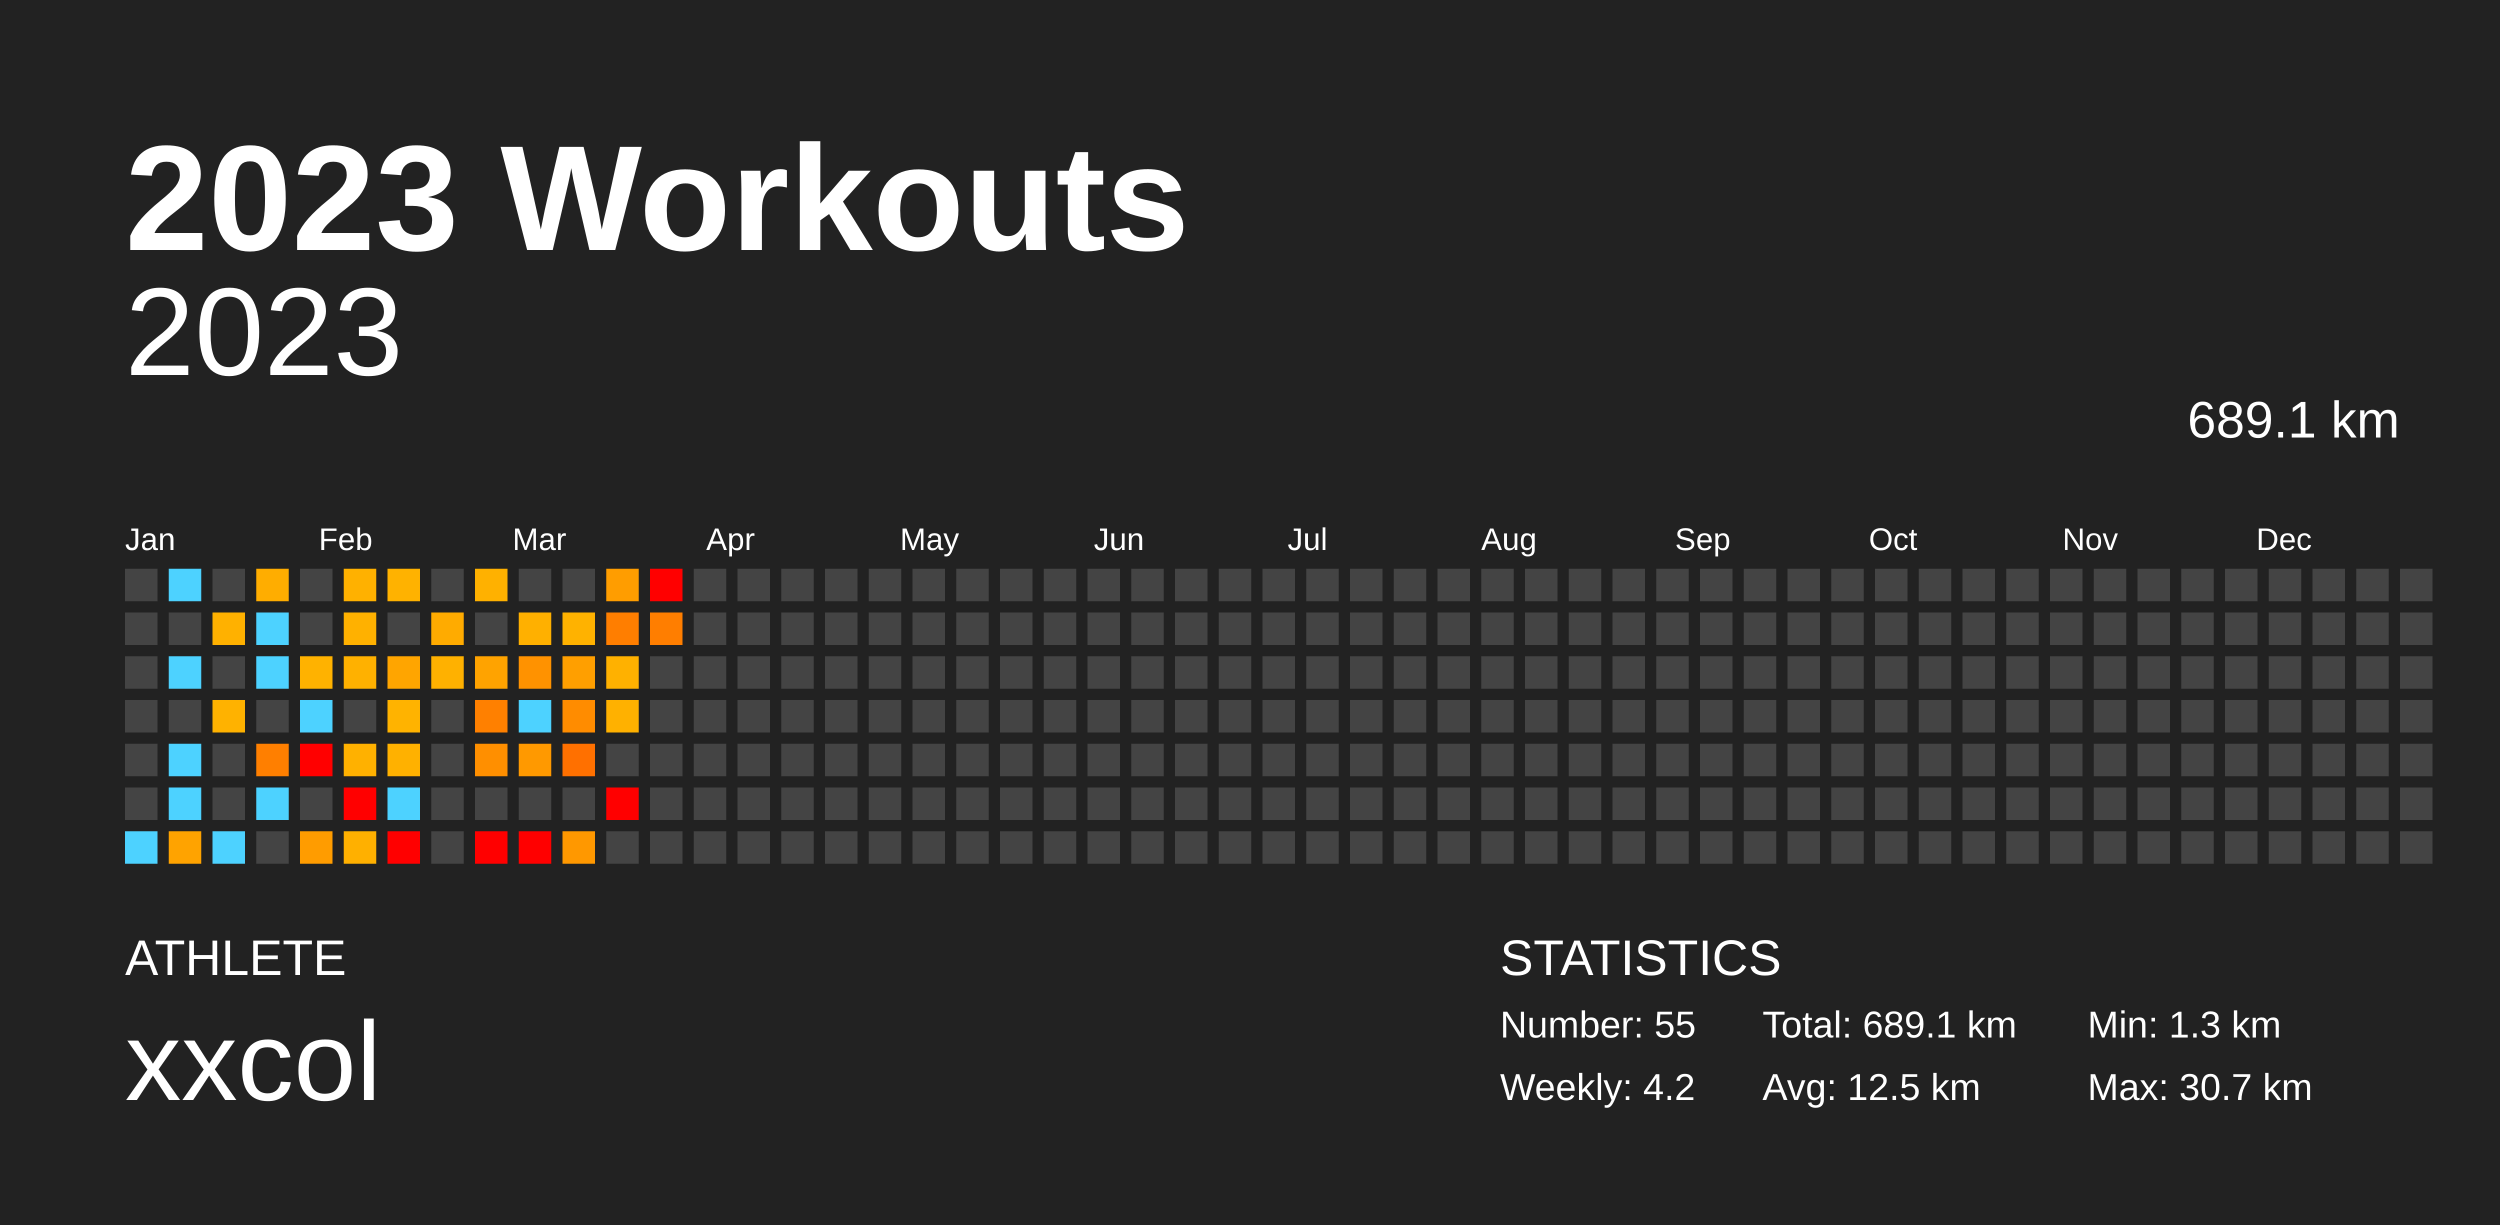
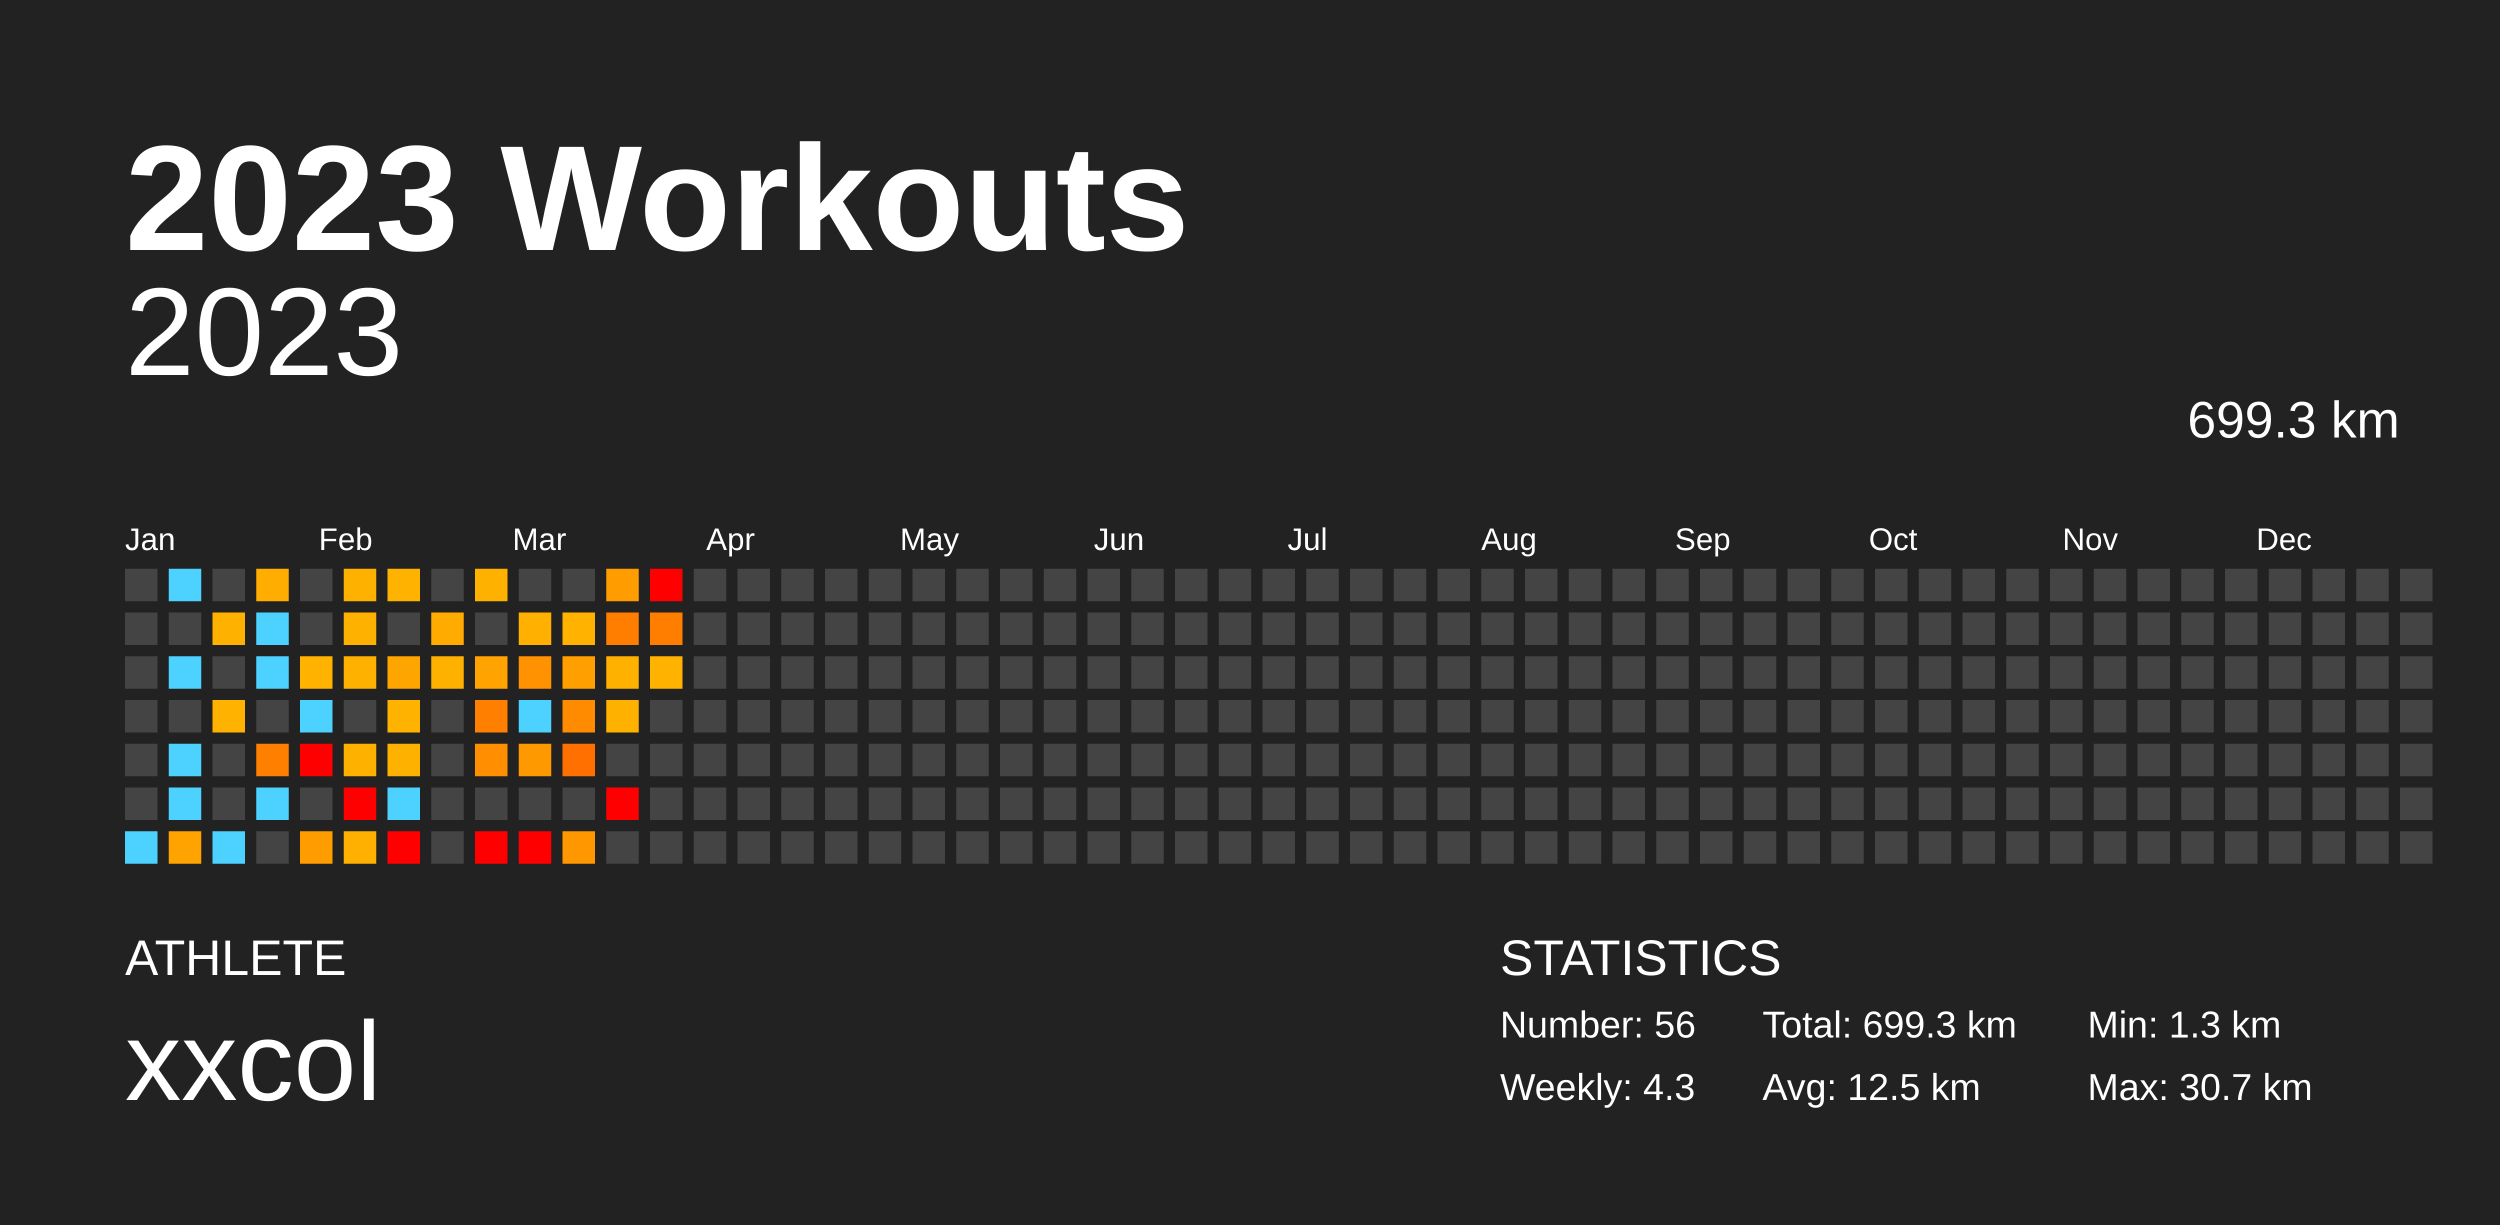
<svg xmlns="http://www.w3.org/2000/svg" baseProfile="full" height="98mm" version="1.1" viewBox="0,0,200,98" width="200mm">
  <defs />
  <rect fill="#222222" height="98" width="200" x="0" y="0" />
  <text fill="#FFFFFF" style="font-size:12px; font-family:Arial; font-weight:bold;" x="10" y="20">2023 Workouts</text>
  <text fill="#FFFFFF" style="font-size:4px; font-family:Arial" x="10" y="78">ATHLETE</text>
  <text fill="#FFFFFF" style="font-size:9px; font-family:Arial" x="10" y="88">xxcol</text>
  <text fill="#FFFFFF" style="font-size:4px; font-family:Arial" x="120" y="78">STATISTICS</text>
-   <text fill="#FFFFFF" style="font-size:3px; font-family:Arial" x="120" y="83">Number: 55</text>
-   <text fill="#FFFFFF" style="font-size:3px; font-family:Arial" x="120" y="88">Weekly: 4.2</text>
-   <text fill="#FFFFFF" style="font-size:3px; font-family:Arial" x="141" y="83">Total: 689.1 km</text>
+   <text fill="#FFFFFF" style="font-size:3px; font-family:Arial" x="120" y="83">Number: 56</text>
+   <text fill="#FFFFFF" style="font-size:3px; font-family:Arial" x="120" y="88">Weekly: 4.3</text>
+   <text fill="#FFFFFF" style="font-size:3px; font-family:Arial" x="141" y="83">Total: 699.3 km</text>
  <text fill="#FFFFFF" style="font-size:3px; font-family:Arial" x="141" y="88">Avg: 12.5 km</text>
  <text fill="#FFFFFF" style="font-size:3px; font-family:Arial" x="167" y="83">Min: 1.3 km</text>
  <text fill="#FFFFFF" style="font-size:3px; font-family:Arial" x="167" y="88">Max: 30.7 km</text>
  <text alignment-baseline="hanging" fill="#FFFFFF" style="font-size:10.0px; font-family:Arial;" x="10" y="30">2023</text>
-   <text alignment-baseline="hanging" fill="#FFFFFF" style="font-size:4.125px; font-family:Arial;" x="175" y="35">689.1 km</text>
+   <text alignment-baseline="hanging" fill="#FFFFFF" style="font-size:4.125px; font-family:Arial;" x="175" y="35">699.3 km</text>
  <text fill="#FFFFFF" style="font-size:2.5px; font-family:Arial" x="10.0" y="44">Jan</text>
  <text fill="#FFFFFF" style="font-size:2.5px; font-family:Arial" x="25.5" y="44">Feb</text>
  <text fill="#FFFFFF" style="font-size:2.5px; font-family:Arial" x="41.0" y="44">Mar</text>
  <text fill="#FFFFFF" style="font-size:2.5px; font-family:Arial" x="56.5" y="44">Apr</text>
  <text fill="#FFFFFF" style="font-size:2.5px; font-family:Arial" x="72.0" y="44">May</text>
  <text fill="#FFFFFF" style="font-size:2.5px; font-family:Arial" x="87.5" y="44">Jun</text>
  <text fill="#FFFFFF" style="font-size:2.5px; font-family:Arial" x="103.0" y="44">Jul</text>
  <text fill="#FFFFFF" style="font-size:2.5px; font-family:Arial" x="118.5" y="44">Aug</text>
  <text fill="#FFFFFF" style="font-size:2.5px; font-family:Arial" x="134.0" y="44">Sep</text>
  <text fill="#FFFFFF" style="font-size:2.5px; font-family:Arial" x="149.5" y="44">Oct</text>
  <text fill="#FFFFFF" style="font-size:2.5px; font-family:Arial" x="165.0" y="44">Nov</text>
  <text fill="#FFFFFF" style="font-size:2.5px; font-family:Arial" x="180.5" y="44">Dec</text>
  <rect fill="#444444" height="2.6" width="2.6" x="10.0" y="45.5" />
  <rect fill="#444444" height="2.6" width="2.6" x="10.0" y="49.0" />
  <rect fill="#444444" height="2.6" width="2.6" x="10.0" y="52.5" />
  <rect fill="#444444" height="2.6" width="2.6" x="10.0" y="56.0" />
  <rect fill="#444444" height="2.6" width="2.6" x="10.0" y="59.5" />
  <rect fill="#444444" height="2.6" width="2.6" x="10.0" y="63.0" />
  <rect fill="#4dd2ff" height="2.6" width="2.6" x="10.0" y="66.5" />
  <rect fill="#4dd2ff" height="2.6" width="2.6" x="13.5" y="45.5" />
  <rect fill="#444444" height="2.6" width="2.6" x="13.5" y="49.0" />
  <rect fill="#4dd2ff" height="2.6" width="2.6" x="13.5" y="52.5" />
  <rect fill="#444444" height="2.6" width="2.6" x="13.5" y="56.0" />
  <rect fill="#4dd2ff" height="2.6" width="2.6" x="13.5" y="59.5" />
  <rect fill="#4dd2ff" height="2.6" width="2.6" x="13.5" y="63.0" />
  <rect fill="#ffa300" height="2.6" width="2.6" x="13.5" y="66.5" />
  <rect fill="#444444" height="2.6" width="2.6" x="17.0" y="45.5" />
  <rect fill="#ffb100" height="2.6" width="2.6" x="17.0" y="49.0" />
  <rect fill="#444444" height="2.6" width="2.6" x="17.0" y="52.5" />
  <rect fill="#ffb200" height="2.6" width="2.6" x="17.0" y="56.0" />
  <rect fill="#444444" height="2.6" width="2.6" x="17.0" y="59.5" />
  <rect fill="#444444" height="2.6" width="2.6" x="17.0" y="63.0" />
  <rect fill="#4dd2ff" height="2.6" width="2.6" x="17.0" y="66.5" />
  <rect fill="#ffad00" height="2.6" width="2.6" x="20.5" y="45.5" />
  <rect fill="#4dd2ff" height="2.6" width="2.6" x="20.5" y="49.0" />
  <rect fill="#4dd2ff" height="2.6" width="2.6" x="20.5" y="52.5" />
  <rect fill="#444444" height="2.6" width="2.6" x="20.5" y="56.0" />
  <rect fill="#ff7f00" height="2.6" width="2.6" x="20.5" y="59.5" />
  <rect fill="#4dd2ff" height="2.6" width="2.6" x="20.5" y="63.0" />
  <rect fill="#444444" height="2.6" width="2.6" x="20.5" y="66.5" />
  <rect fill="#444444" height="2.6" width="2.6" x="24.0" y="45.5" />
  <rect fill="#444444" height="2.6" width="2.6" x="24.0" y="49.0" />
  <rect fill="#ffb200" height="2.6" width="2.6" x="24.0" y="52.5" />
  <rect fill="#4dd2ff" height="2.6" width="2.6" x="24.0" y="56.0" />
  <rect fill="red" height="2.6" width="2.6" x="24.0" y="59.5" />
  <rect fill="#444444" height="2.6" width="2.6" x="24.0" y="63.0" />
  <rect fill="#ff9c00" height="2.6" width="2.6" x="24.0" y="66.5" />
  <rect fill="#ffb100" height="2.6" width="2.6" x="27.5" y="45.5" />
  <rect fill="#ffb100" height="2.6" width="2.6" x="27.5" y="49.0" />
  <rect fill="#ffb100" height="2.6" width="2.6" x="27.5" y="52.5" />
  <rect fill="#444444" height="2.6" width="2.6" x="27.5" y="56.0" />
  <rect fill="#ffb100" height="2.6" width="2.6" x="27.5" y="59.5" />
  <rect fill="red" height="2.6" width="2.6" x="27.5" y="63.0" />
  <rect fill="#ffb000" height="2.6" width="2.6" x="27.5" y="66.5" />
  <rect fill="#ffb200" height="2.6" width="2.6" x="31.0" y="45.5" />
  <rect fill="#444444" height="2.6" width="2.6" x="31.0" y="49.0" />
  <rect fill="#ffa500" height="2.6" width="2.6" x="31.0" y="52.5" />
  <rect fill="#ffb300" height="2.6" width="2.6" x="31.0" y="56.0" />
  <rect fill="#ffb100" height="2.6" width="2.6" x="31.0" y="59.5" />
  <rect fill="#4dd2ff" height="2.6" width="2.6" x="31.0" y="63.0" />
  <rect fill="red" height="2.6" width="2.6" x="31.0" y="66.5" />
  <rect fill="#444444" height="2.6" width="2.6" x="34.5" y="45.5" />
  <rect fill="#ffab00" height="2.6" width="2.6" x="34.5" y="49.0" />
  <rect fill="#ffb100" height="2.6" width="2.6" x="34.5" y="52.5" />
  <rect fill="#444444" height="2.6" width="2.6" x="34.5" y="56.0" />
  <rect fill="#444444" height="2.6" width="2.6" x="34.5" y="59.5" />
  <rect fill="#444444" height="2.6" width="2.6" x="34.5" y="63.0" />
  <rect fill="#444444" height="2.6" width="2.6" x="34.5" y="66.5" />
  <rect fill="#ffb100" height="2.6" width="2.6" x="38.0" y="45.5" />
  <rect fill="#444444" height="2.6" width="2.6" x="38.0" y="49.0" />
  <rect fill="#ffa300" height="2.6" width="2.6" x="38.0" y="52.5" />
  <rect fill="#ff8000" height="2.6" width="2.6" x="38.0" y="56.0" />
  <rect fill="#ff8f00" height="2.6" width="2.6" x="38.0" y="59.5" />
  <rect fill="#444444" height="2.6" width="2.6" x="38.0" y="63.0" />
  <rect fill="red" height="2.6" width="2.6" x="38.0" y="66.5" />
  <rect fill="#444444" height="2.6" width="2.6" x="41.5" y="45.5" />
  <rect fill="#ffb000" height="2.6" width="2.6" x="41.5" y="49.0" />
  <rect fill="#ff9200" height="2.6" width="2.6" x="41.5" y="52.5" />
  <rect fill="#4dd2ff" height="2.6" width="2.6" x="41.5" y="56.0" />
  <rect fill="#ff9900" height="2.6" width="2.6" x="41.5" y="59.5" />
  <rect fill="#444444" height="2.6" width="2.6" x="41.5" y="63.0" />
  <rect fill="red" height="2.6" width="2.6" x="41.5" y="66.5" />
  <rect fill="#444444" height="2.6" width="2.6" x="45.0" y="45.5" />
  <rect fill="#ffb200" height="2.6" width="2.6" x="45.0" y="49.0" />
  <rect fill="#ff9f00" height="2.6" width="2.6" x="45.0" y="52.5" />
  <rect fill="#ff8c00" height="2.6" width="2.6" x="45.0" y="56.0" />
  <rect fill="#ff7000" height="2.6" width="2.6" x="45.0" y="59.5" />
  <rect fill="#444444" height="2.6" width="2.6" x="45.0" y="63.0" />
  <rect fill="#ff9800" height="2.6" width="2.6" x="45.0" y="66.5" />
  <rect fill="#ff9d00" height="2.6" width="2.6" x="48.5" y="45.5" />
  <rect fill="#ff7e00" height="2.6" width="2.6" x="48.5" y="49.0" />
  <rect fill="#ffb100" height="2.6" width="2.6" x="48.5" y="52.5" />
  <rect fill="#ffb100" height="2.6" width="2.6" x="48.5" y="56.0" />
  <rect fill="#444444" height="2.6" width="2.6" x="48.5" y="59.5" />
  <rect fill="red" height="2.6" width="2.6" x="48.5" y="63.0" />
  <rect fill="#444444" height="2.6" width="2.6" x="48.5" y="66.5" />
  <rect fill="red" height="2.6" width="2.6" x="52.0" y="45.5" />
  <rect fill="#ff7e00" height="2.6" width="2.6" x="52.0" y="49.0" />
-   <rect fill="#444444" height="2.6" width="2.6" x="52.0" y="52.5" />
+   <rect fill="#ffb200" height="2.6" width="2.6" x="52.0" y="52.5" />
  <rect fill="#444444" height="2.6" width="2.6" x="52.0" y="56.0" />
  <rect fill="#444444" height="2.6" width="2.6" x="52.0" y="59.5" />
  <rect fill="#444444" height="2.6" width="2.6" x="52.0" y="63.0" />
  <rect fill="#444444" height="2.6" width="2.6" x="52.0" y="66.5" />
  <rect fill="#444444" height="2.6" width="2.6" x="55.5" y="45.5" />
  <rect fill="#444444" height="2.6" width="2.6" x="55.5" y="49.0" />
  <rect fill="#444444" height="2.6" width="2.6" x="55.5" y="52.5" />
  <rect fill="#444444" height="2.6" width="2.6" x="55.5" y="56.0" />
  <rect fill="#444444" height="2.6" width="2.6" x="55.5" y="59.5" />
  <rect fill="#444444" height="2.6" width="2.6" x="55.5" y="63.0" />
  <rect fill="#444444" height="2.6" width="2.6" x="55.5" y="66.5" />
  <rect fill="#444444" height="2.6" width="2.6" x="59.0" y="45.5" />
  <rect fill="#444444" height="2.6" width="2.6" x="59.0" y="49.0" />
  <rect fill="#444444" height="2.6" width="2.6" x="59.0" y="52.5" />
  <rect fill="#444444" height="2.6" width="2.6" x="59.0" y="56.0" />
  <rect fill="#444444" height="2.6" width="2.6" x="59.0" y="59.5" />
  <rect fill="#444444" height="2.6" width="2.6" x="59.0" y="63.0" />
  <rect fill="#444444" height="2.6" width="2.6" x="59.0" y="66.5" />
  <rect fill="#444444" height="2.6" width="2.6" x="62.5" y="45.5" />
  <rect fill="#444444" height="2.6" width="2.6" x="62.5" y="49.0" />
  <rect fill="#444444" height="2.6" width="2.6" x="62.5" y="52.5" />
  <rect fill="#444444" height="2.6" width="2.6" x="62.5" y="56.0" />
  <rect fill="#444444" height="2.6" width="2.6" x="62.5" y="59.5" />
  <rect fill="#444444" height="2.6" width="2.6" x="62.5" y="63.0" />
  <rect fill="#444444" height="2.6" width="2.6" x="62.5" y="66.5" />
  <rect fill="#444444" height="2.6" width="2.6" x="66.0" y="45.5" />
  <rect fill="#444444" height="2.6" width="2.6" x="66.0" y="49.0" />
  <rect fill="#444444" height="2.6" width="2.6" x="66.0" y="52.5" />
  <rect fill="#444444" height="2.6" width="2.6" x="66.0" y="56.0" />
  <rect fill="#444444" height="2.6" width="2.6" x="66.0" y="59.5" />
  <rect fill="#444444" height="2.6" width="2.6" x="66.0" y="63.0" />
  <rect fill="#444444" height="2.6" width="2.6" x="66.0" y="66.5" />
  <rect fill="#444444" height="2.6" width="2.6" x="69.5" y="45.5" />
  <rect fill="#444444" height="2.6" width="2.6" x="69.5" y="49.0" />
  <rect fill="#444444" height="2.6" width="2.6" x="69.5" y="52.5" />
  <rect fill="#444444" height="2.6" width="2.6" x="69.5" y="56.0" />
  <rect fill="#444444" height="2.6" width="2.6" x="69.5" y="59.5" />
  <rect fill="#444444" height="2.6" width="2.6" x="69.5" y="63.0" />
  <rect fill="#444444" height="2.6" width="2.6" x="69.5" y="66.5" />
  <rect fill="#444444" height="2.6" width="2.6" x="73.0" y="45.5" />
  <rect fill="#444444" height="2.6" width="2.6" x="73.0" y="49.0" />
  <rect fill="#444444" height="2.6" width="2.6" x="73.0" y="52.5" />
  <rect fill="#444444" height="2.6" width="2.6" x="73.0" y="56.0" />
  <rect fill="#444444" height="2.6" width="2.6" x="73.0" y="59.5" />
  <rect fill="#444444" height="2.6" width="2.6" x="73.0" y="63.0" />
  <rect fill="#444444" height="2.6" width="2.6" x="73.0" y="66.5" />
  <rect fill="#444444" height="2.6" width="2.6" x="76.5" y="45.5" />
  <rect fill="#444444" height="2.6" width="2.6" x="76.5" y="49.0" />
  <rect fill="#444444" height="2.6" width="2.6" x="76.5" y="52.5" />
  <rect fill="#444444" height="2.6" width="2.6" x="76.5" y="56.0" />
  <rect fill="#444444" height="2.6" width="2.6" x="76.5" y="59.5" />
  <rect fill="#444444" height="2.6" width="2.6" x="76.5" y="63.0" />
  <rect fill="#444444" height="2.6" width="2.6" x="76.5" y="66.5" />
  <rect fill="#444444" height="2.6" width="2.6" x="80.0" y="45.5" />
  <rect fill="#444444" height="2.6" width="2.6" x="80.0" y="49.0" />
  <rect fill="#444444" height="2.6" width="2.6" x="80.0" y="52.5" />
  <rect fill="#444444" height="2.6" width="2.6" x="80.0" y="56.0" />
  <rect fill="#444444" height="2.6" width="2.6" x="80.0" y="59.5" />
  <rect fill="#444444" height="2.6" width="2.6" x="80.0" y="63.0" />
  <rect fill="#444444" height="2.6" width="2.6" x="80.0" y="66.5" />
  <rect fill="#444444" height="2.6" width="2.6" x="83.5" y="45.5" />
  <rect fill="#444444" height="2.6" width="2.6" x="83.5" y="49.0" />
  <rect fill="#444444" height="2.6" width="2.6" x="83.5" y="52.5" />
  <rect fill="#444444" height="2.6" width="2.6" x="83.5" y="56.0" />
  <rect fill="#444444" height="2.6" width="2.6" x="83.5" y="59.5" />
  <rect fill="#444444" height="2.6" width="2.6" x="83.5" y="63.0" />
  <rect fill="#444444" height="2.6" width="2.6" x="83.5" y="66.5" />
  <rect fill="#444444" height="2.6" width="2.6" x="87.0" y="45.5" />
  <rect fill="#444444" height="2.6" width="2.6" x="87.0" y="49.0" />
  <rect fill="#444444" height="2.6" width="2.6" x="87.0" y="52.5" />
  <rect fill="#444444" height="2.6" width="2.6" x="87.0" y="56.0" />
  <rect fill="#444444" height="2.6" width="2.6" x="87.0" y="59.5" />
  <rect fill="#444444" height="2.6" width="2.6" x="87.0" y="63.0" />
  <rect fill="#444444" height="2.6" width="2.6" x="87.0" y="66.5" />
  <rect fill="#444444" height="2.6" width="2.6" x="90.5" y="45.5" />
  <rect fill="#444444" height="2.6" width="2.6" x="90.5" y="49.0" />
  <rect fill="#444444" height="2.6" width="2.6" x="90.5" y="52.5" />
  <rect fill="#444444" height="2.6" width="2.6" x="90.5" y="56.0" />
  <rect fill="#444444" height="2.6" width="2.6" x="90.5" y="59.5" />
  <rect fill="#444444" height="2.6" width="2.6" x="90.5" y="63.0" />
  <rect fill="#444444" height="2.6" width="2.6" x="90.5" y="66.5" />
  <rect fill="#444444" height="2.6" width="2.6" x="94.0" y="45.5" />
  <rect fill="#444444" height="2.6" width="2.6" x="94.0" y="49.0" />
  <rect fill="#444444" height="2.6" width="2.6" x="94.0" y="52.5" />
  <rect fill="#444444" height="2.6" width="2.6" x="94.0" y="56.0" />
  <rect fill="#444444" height="2.6" width="2.6" x="94.0" y="59.5" />
  <rect fill="#444444" height="2.6" width="2.6" x="94.0" y="63.0" />
  <rect fill="#444444" height="2.6" width="2.6" x="94.0" y="66.5" />
  <rect fill="#444444" height="2.6" width="2.6" x="97.5" y="45.5" />
  <rect fill="#444444" height="2.6" width="2.6" x="97.5" y="49.0" />
  <rect fill="#444444" height="2.6" width="2.6" x="97.5" y="52.5" />
  <rect fill="#444444" height="2.6" width="2.6" x="97.5" y="56.0" />
  <rect fill="#444444" height="2.6" width="2.6" x="97.5" y="59.5" />
  <rect fill="#444444" height="2.6" width="2.6" x="97.5" y="63.0" />
  <rect fill="#444444" height="2.6" width="2.6" x="97.5" y="66.5" />
  <rect fill="#444444" height="2.6" width="2.6" x="101.0" y="45.5" />
  <rect fill="#444444" height="2.6" width="2.6" x="101.0" y="49.0" />
  <rect fill="#444444" height="2.6" width="2.6" x="101.0" y="52.5" />
  <rect fill="#444444" height="2.6" width="2.6" x="101.0" y="56.0" />
  <rect fill="#444444" height="2.6" width="2.6" x="101.0" y="59.5" />
  <rect fill="#444444" height="2.6" width="2.6" x="101.0" y="63.0" />
  <rect fill="#444444" height="2.6" width="2.6" x="101.0" y="66.5" />
  <rect fill="#444444" height="2.6" width="2.6" x="104.5" y="45.5" />
  <rect fill="#444444" height="2.6" width="2.6" x="104.5" y="49.0" />
  <rect fill="#444444" height="2.6" width="2.6" x="104.5" y="52.5" />
  <rect fill="#444444" height="2.6" width="2.6" x="104.5" y="56.0" />
  <rect fill="#444444" height="2.6" width="2.6" x="104.5" y="59.5" />
  <rect fill="#444444" height="2.6" width="2.6" x="104.5" y="63.0" />
  <rect fill="#444444" height="2.6" width="2.6" x="104.5" y="66.5" />
  <rect fill="#444444" height="2.6" width="2.6" x="108.0" y="45.5" />
  <rect fill="#444444" height="2.6" width="2.6" x="108.0" y="49.0" />
  <rect fill="#444444" height="2.6" width="2.6" x="108.0" y="52.5" />
  <rect fill="#444444" height="2.6" width="2.6" x="108.0" y="56.0" />
  <rect fill="#444444" height="2.6" width="2.6" x="108.0" y="59.5" />
  <rect fill="#444444" height="2.6" width="2.6" x="108.0" y="63.0" />
  <rect fill="#444444" height="2.6" width="2.6" x="108.0" y="66.5" />
  <rect fill="#444444" height="2.6" width="2.6" x="111.5" y="45.5" />
  <rect fill="#444444" height="2.6" width="2.6" x="111.5" y="49.0" />
  <rect fill="#444444" height="2.6" width="2.6" x="111.5" y="52.5" />
  <rect fill="#444444" height="2.6" width="2.6" x="111.5" y="56.0" />
  <rect fill="#444444" height="2.6" width="2.6" x="111.5" y="59.5" />
  <rect fill="#444444" height="2.6" width="2.6" x="111.5" y="63.0" />
  <rect fill="#444444" height="2.6" width="2.6" x="111.5" y="66.5" />
  <rect fill="#444444" height="2.6" width="2.6" x="115.0" y="45.5" />
  <rect fill="#444444" height="2.6" width="2.6" x="115.0" y="49.0" />
  <rect fill="#444444" height="2.6" width="2.6" x="115.0" y="52.5" />
  <rect fill="#444444" height="2.6" width="2.6" x="115.0" y="56.0" />
  <rect fill="#444444" height="2.6" width="2.6" x="115.0" y="59.5" />
  <rect fill="#444444" height="2.6" width="2.6" x="115.0" y="63.0" />
  <rect fill="#444444" height="2.6" width="2.6" x="115.0" y="66.5" />
  <rect fill="#444444" height="2.6" width="2.6" x="118.5" y="45.5" />
  <rect fill="#444444" height="2.6" width="2.6" x="118.5" y="49.0" />
  <rect fill="#444444" height="2.6" width="2.6" x="118.5" y="52.5" />
  <rect fill="#444444" height="2.6" width="2.6" x="118.5" y="56.0" />
  <rect fill="#444444" height="2.6" width="2.6" x="118.5" y="59.5" />
  <rect fill="#444444" height="2.6" width="2.6" x="118.5" y="63.0" />
  <rect fill="#444444" height="2.6" width="2.6" x="118.5" y="66.5" />
  <rect fill="#444444" height="2.6" width="2.6" x="122.0" y="45.5" />
  <rect fill="#444444" height="2.6" width="2.6" x="122.0" y="49.0" />
  <rect fill="#444444" height="2.6" width="2.6" x="122.0" y="52.5" />
  <rect fill="#444444" height="2.6" width="2.6" x="122.0" y="56.0" />
  <rect fill="#444444" height="2.6" width="2.6" x="122.0" y="59.5" />
  <rect fill="#444444" height="2.6" width="2.6" x="122.0" y="63.0" />
  <rect fill="#444444" height="2.6" width="2.6" x="122.0" y="66.5" />
  <rect fill="#444444" height="2.6" width="2.6" x="125.5" y="45.5" />
  <rect fill="#444444" height="2.6" width="2.6" x="125.5" y="49.0" />
  <rect fill="#444444" height="2.6" width="2.6" x="125.5" y="52.5" />
  <rect fill="#444444" height="2.6" width="2.6" x="125.5" y="56.0" />
  <rect fill="#444444" height="2.6" width="2.6" x="125.5" y="59.5" />
  <rect fill="#444444" height="2.6" width="2.6" x="125.5" y="63.0" />
  <rect fill="#444444" height="2.6" width="2.6" x="125.5" y="66.5" />
  <rect fill="#444444" height="2.6" width="2.6" x="129.0" y="45.5" />
  <rect fill="#444444" height="2.6" width="2.6" x="129.0" y="49.0" />
  <rect fill="#444444" height="2.6" width="2.6" x="129.0" y="52.5" />
  <rect fill="#444444" height="2.6" width="2.6" x="129.0" y="56.0" />
  <rect fill="#444444" height="2.6" width="2.6" x="129.0" y="59.5" />
  <rect fill="#444444" height="2.6" width="2.6" x="129.0" y="63.0" />
  <rect fill="#444444" height="2.6" width="2.6" x="129.0" y="66.5" />
  <rect fill="#444444" height="2.6" width="2.6" x="132.5" y="45.5" />
  <rect fill="#444444" height="2.6" width="2.6" x="132.5" y="49.0" />
  <rect fill="#444444" height="2.6" width="2.6" x="132.5" y="52.5" />
  <rect fill="#444444" height="2.6" width="2.6" x="132.5" y="56.0" />
  <rect fill="#444444" height="2.6" width="2.6" x="132.5" y="59.5" />
  <rect fill="#444444" height="2.6" width="2.6" x="132.5" y="63.0" />
  <rect fill="#444444" height="2.6" width="2.6" x="132.5" y="66.5" />
  <rect fill="#444444" height="2.6" width="2.6" x="136.0" y="45.5" />
  <rect fill="#444444" height="2.6" width="2.6" x="136.0" y="49.0" />
  <rect fill="#444444" height="2.6" width="2.6" x="136.0" y="52.5" />
  <rect fill="#444444" height="2.6" width="2.6" x="136.0" y="56.0" />
  <rect fill="#444444" height="2.6" width="2.6" x="136.0" y="59.5" />
  <rect fill="#444444" height="2.6" width="2.6" x="136.0" y="63.0" />
  <rect fill="#444444" height="2.6" width="2.6" x="136.0" y="66.5" />
  <rect fill="#444444" height="2.6" width="2.6" x="139.5" y="45.5" />
  <rect fill="#444444" height="2.6" width="2.6" x="139.5" y="49.0" />
  <rect fill="#444444" height="2.6" width="2.6" x="139.5" y="52.5" />
  <rect fill="#444444" height="2.6" width="2.6" x="139.5" y="56.0" />
  <rect fill="#444444" height="2.6" width="2.6" x="139.5" y="59.5" />
  <rect fill="#444444" height="2.6" width="2.6" x="139.5" y="63.0" />
  <rect fill="#444444" height="2.6" width="2.6" x="139.5" y="66.5" />
  <rect fill="#444444" height="2.6" width="2.6" x="143.0" y="45.5" />
  <rect fill="#444444" height="2.6" width="2.6" x="143.0" y="49.0" />
  <rect fill="#444444" height="2.6" width="2.6" x="143.0" y="52.5" />
  <rect fill="#444444" height="2.6" width="2.6" x="143.0" y="56.0" />
  <rect fill="#444444" height="2.6" width="2.6" x="143.0" y="59.5" />
  <rect fill="#444444" height="2.6" width="2.6" x="143.0" y="63.0" />
  <rect fill="#444444" height="2.6" width="2.6" x="143.0" y="66.5" />
  <rect fill="#444444" height="2.6" width="2.6" x="146.5" y="45.5" />
  <rect fill="#444444" height="2.6" width="2.6" x="146.5" y="49.0" />
  <rect fill="#444444" height="2.6" width="2.6" x="146.5" y="52.5" />
  <rect fill="#444444" height="2.6" width="2.6" x="146.5" y="56.0" />
  <rect fill="#444444" height="2.6" width="2.6" x="146.5" y="59.5" />
  <rect fill="#444444" height="2.6" width="2.6" x="146.5" y="63.0" />
  <rect fill="#444444" height="2.6" width="2.6" x="146.5" y="66.5" />
  <rect fill="#444444" height="2.6" width="2.6" x="150.0" y="45.5" />
  <rect fill="#444444" height="2.6" width="2.6" x="150.0" y="49.0" />
  <rect fill="#444444" height="2.6" width="2.6" x="150.0" y="52.5" />
  <rect fill="#444444" height="2.6" width="2.6" x="150.0" y="56.0" />
  <rect fill="#444444" height="2.6" width="2.6" x="150.0" y="59.5" />
  <rect fill="#444444" height="2.6" width="2.6" x="150.0" y="63.0" />
  <rect fill="#444444" height="2.6" width="2.6" x="150.0" y="66.5" />
  <rect fill="#444444" height="2.6" width="2.6" x="153.5" y="45.5" />
  <rect fill="#444444" height="2.6" width="2.6" x="153.5" y="49.0" />
  <rect fill="#444444" height="2.6" width="2.6" x="153.5" y="52.5" />
  <rect fill="#444444" height="2.6" width="2.6" x="153.5" y="56.0" />
  <rect fill="#444444" height="2.6" width="2.6" x="153.5" y="59.5" />
  <rect fill="#444444" height="2.6" width="2.6" x="153.5" y="63.0" />
  <rect fill="#444444" height="2.6" width="2.6" x="153.5" y="66.5" />
  <rect fill="#444444" height="2.6" width="2.6" x="157.0" y="45.5" />
  <rect fill="#444444" height="2.6" width="2.6" x="157.0" y="49.0" />
  <rect fill="#444444" height="2.6" width="2.6" x="157.0" y="52.5" />
  <rect fill="#444444" height="2.6" width="2.6" x="157.0" y="56.0" />
  <rect fill="#444444" height="2.6" width="2.6" x="157.0" y="59.5" />
  <rect fill="#444444" height="2.6" width="2.6" x="157.0" y="63.0" />
  <rect fill="#444444" height="2.6" width="2.6" x="157.0" y="66.5" />
  <rect fill="#444444" height="2.6" width="2.6" x="160.5" y="45.5" />
  <rect fill="#444444" height="2.6" width="2.6" x="160.5" y="49.0" />
  <rect fill="#444444" height="2.6" width="2.6" x="160.5" y="52.5" />
  <rect fill="#444444" height="2.6" width="2.6" x="160.5" y="56.0" />
  <rect fill="#444444" height="2.6" width="2.6" x="160.5" y="59.5" />
  <rect fill="#444444" height="2.6" width="2.6" x="160.5" y="63.0" />
  <rect fill="#444444" height="2.6" width="2.6" x="160.5" y="66.5" />
  <rect fill="#444444" height="2.6" width="2.6" x="164.0" y="45.5" />
  <rect fill="#444444" height="2.6" width="2.6" x="164.0" y="49.0" />
  <rect fill="#444444" height="2.6" width="2.6" x="164.0" y="52.5" />
  <rect fill="#444444" height="2.6" width="2.6" x="164.0" y="56.0" />
  <rect fill="#444444" height="2.6" width="2.6" x="164.0" y="59.5" />
  <rect fill="#444444" height="2.6" width="2.6" x="164.0" y="63.0" />
  <rect fill="#444444" height="2.6" width="2.6" x="164.0" y="66.5" />
  <rect fill="#444444" height="2.6" width="2.6" x="167.5" y="45.5" />
  <rect fill="#444444" height="2.6" width="2.6" x="167.5" y="49.0" />
  <rect fill="#444444" height="2.6" width="2.6" x="167.5" y="52.5" />
  <rect fill="#444444" height="2.6" width="2.6" x="167.5" y="56.0" />
  <rect fill="#444444" height="2.6" width="2.6" x="167.5" y="59.5" />
  <rect fill="#444444" height="2.6" width="2.6" x="167.5" y="63.0" />
  <rect fill="#444444" height="2.6" width="2.6" x="167.5" y="66.5" />
  <rect fill="#444444" height="2.6" width="2.6" x="171.0" y="45.5" />
  <rect fill="#444444" height="2.6" width="2.6" x="171.0" y="49.0" />
  <rect fill="#444444" height="2.6" width="2.6" x="171.0" y="52.5" />
  <rect fill="#444444" height="2.6" width="2.6" x="171.0" y="56.0" />
  <rect fill="#444444" height="2.6" width="2.6" x="171.0" y="59.5" />
  <rect fill="#444444" height="2.6" width="2.6" x="171.0" y="63.0" />
  <rect fill="#444444" height="2.6" width="2.6" x="171.0" y="66.5" />
  <rect fill="#444444" height="2.6" width="2.6" x="174.5" y="45.5" />
  <rect fill="#444444" height="2.6" width="2.6" x="174.5" y="49.0" />
  <rect fill="#444444" height="2.6" width="2.6" x="174.5" y="52.5" />
  <rect fill="#444444" height="2.6" width="2.6" x="174.5" y="56.0" />
  <rect fill="#444444" height="2.6" width="2.6" x="174.5" y="59.5" />
  <rect fill="#444444" height="2.6" width="2.6" x="174.5" y="63.0" />
  <rect fill="#444444" height="2.6" width="2.6" x="174.5" y="66.5" />
  <rect fill="#444444" height="2.6" width="2.6" x="178.0" y="45.5" />
  <rect fill="#444444" height="2.6" width="2.6" x="178.0" y="49.0" />
  <rect fill="#444444" height="2.6" width="2.6" x="178.0" y="52.5" />
  <rect fill="#444444" height="2.6" width="2.6" x="178.0" y="56.0" />
  <rect fill="#444444" height="2.6" width="2.6" x="178.0" y="59.5" />
  <rect fill="#444444" height="2.6" width="2.6" x="178.0" y="63.0" />
  <rect fill="#444444" height="2.6" width="2.6" x="178.0" y="66.5" />
  <rect fill="#444444" height="2.6" width="2.6" x="181.5" y="45.5" />
  <rect fill="#444444" height="2.6" width="2.6" x="181.5" y="49.0" />
  <rect fill="#444444" height="2.6" width="2.6" x="181.5" y="52.5" />
  <rect fill="#444444" height="2.6" width="2.6" x="181.5" y="56.0" />
  <rect fill="#444444" height="2.6" width="2.6" x="181.5" y="59.5" />
  <rect fill="#444444" height="2.6" width="2.6" x="181.5" y="63.0" />
  <rect fill="#444444" height="2.6" width="2.6" x="181.5" y="66.5" />
  <rect fill="#444444" height="2.6" width="2.6" x="185.0" y="45.5" />
  <rect fill="#444444" height="2.6" width="2.6" x="185.0" y="49.0" />
  <rect fill="#444444" height="2.6" width="2.6" x="185.0" y="52.5" />
  <rect fill="#444444" height="2.6" width="2.6" x="185.0" y="56.0" />
  <rect fill="#444444" height="2.6" width="2.6" x="185.0" y="59.5" />
  <rect fill="#444444" height="2.6" width="2.6" x="185.0" y="63.0" />
  <rect fill="#444444" height="2.6" width="2.6" x="185.0" y="66.5" />
  <rect fill="#444444" height="2.6" width="2.6" x="188.5" y="45.5" />
  <rect fill="#444444" height="2.6" width="2.6" x="188.5" y="49.0" />
  <rect fill="#444444" height="2.6" width="2.6" x="188.5" y="52.5" />
  <rect fill="#444444" height="2.6" width="2.6" x="188.5" y="56.0" />
  <rect fill="#444444" height="2.6" width="2.6" x="188.5" y="59.5" />
  <rect fill="#444444" height="2.6" width="2.6" x="188.5" y="63.0" />
  <rect fill="#444444" height="2.6" width="2.6" x="188.5" y="66.5" />
  <rect fill="#444444" height="2.6" width="2.6" x="192.0" y="45.5" />
  <rect fill="#444444" height="2.6" width="2.6" x="192.0" y="49.0" />
  <rect fill="#444444" height="2.6" width="2.6" x="192.0" y="52.5" />
  <rect fill="#444444" height="2.6" width="2.6" x="192.0" y="56.0" />
  <rect fill="#444444" height="2.6" width="2.6" x="192.0" y="59.5" />
  <rect fill="#444444" height="2.6" width="2.6" x="192.0" y="63.0" />
  <rect fill="#444444" height="2.6" width="2.6" x="192.0" y="66.5" />
</svg>
